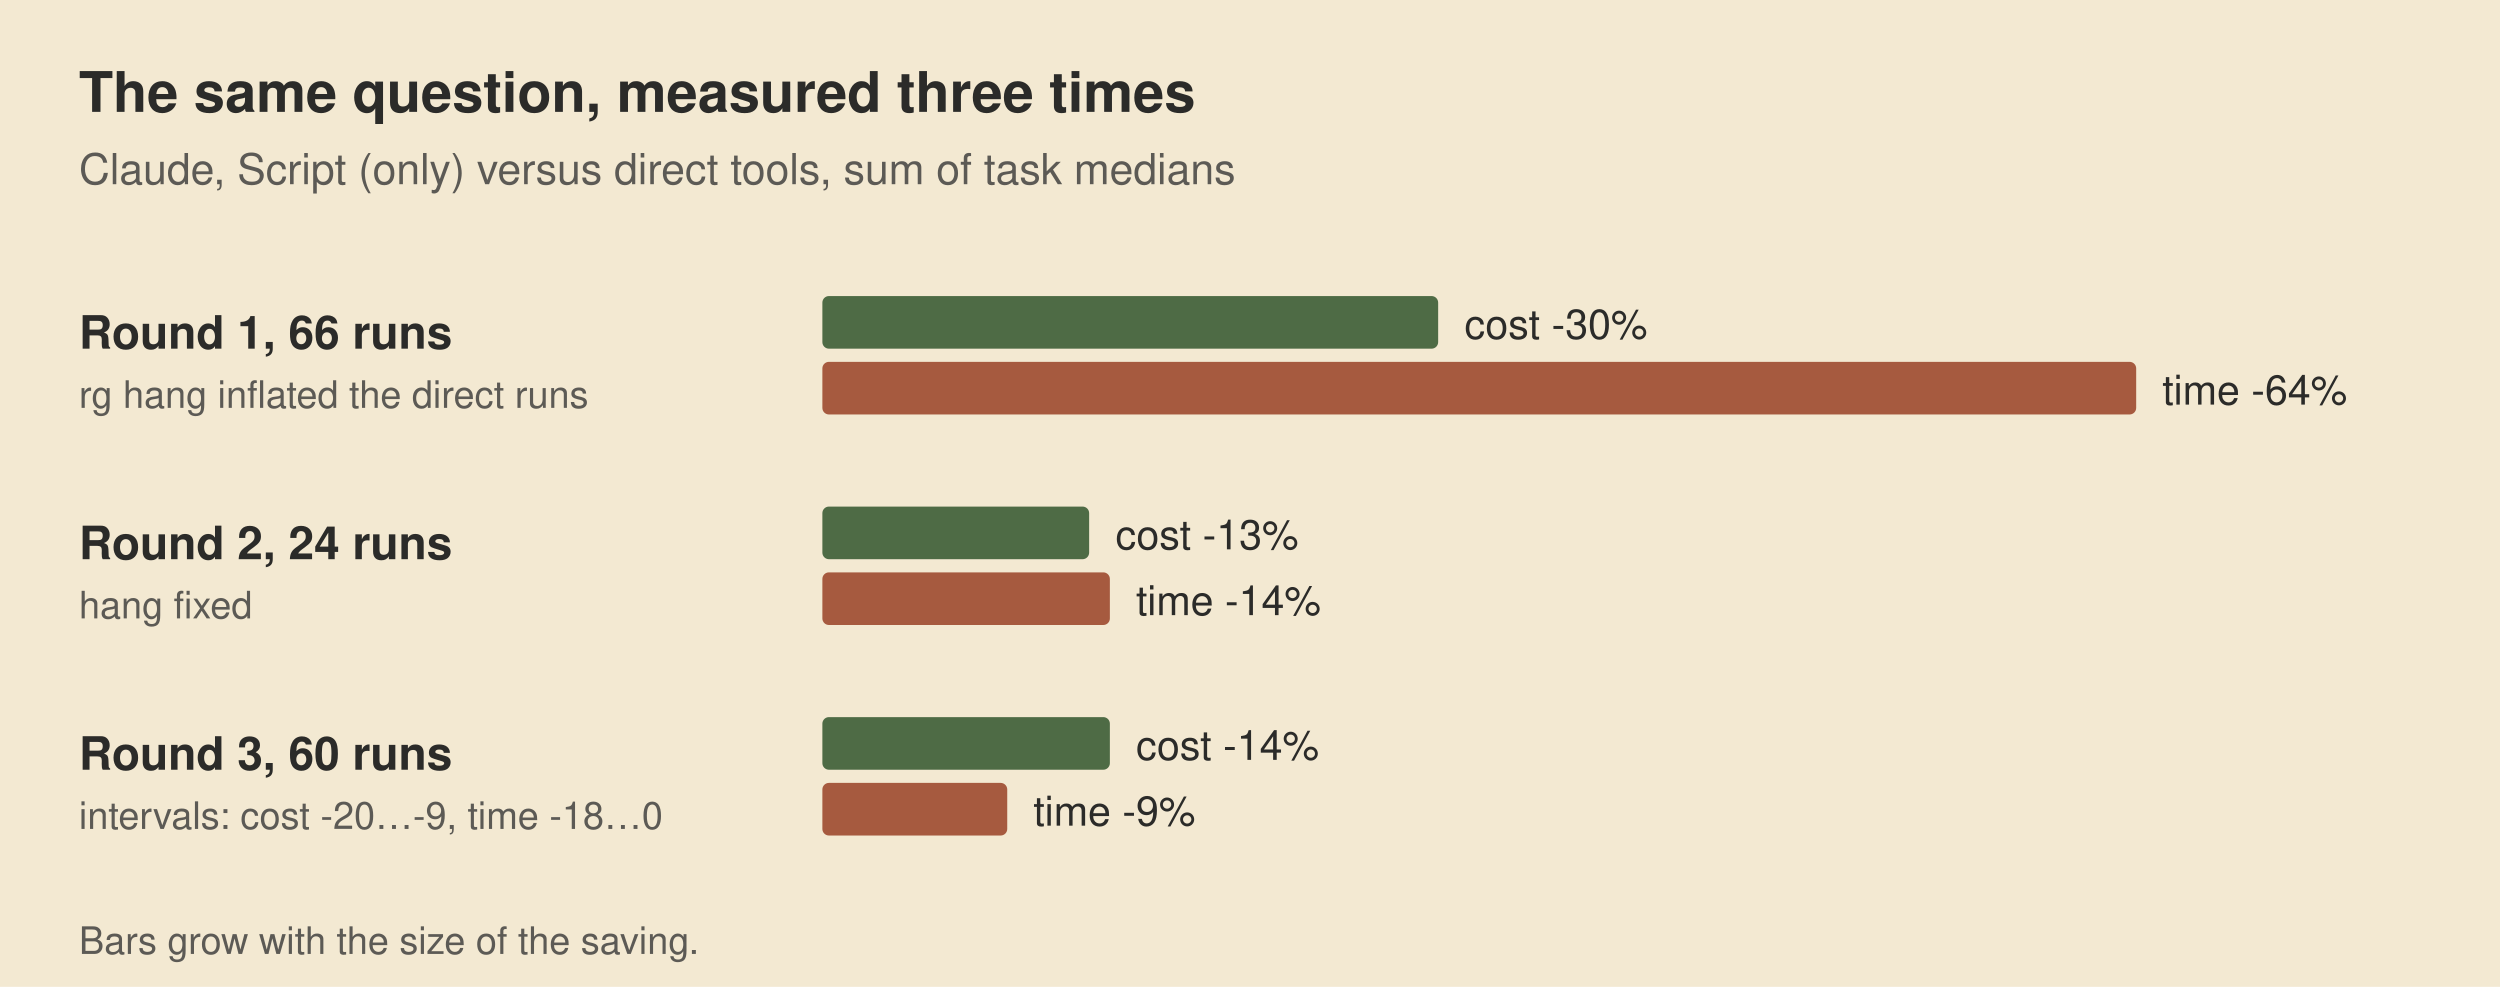
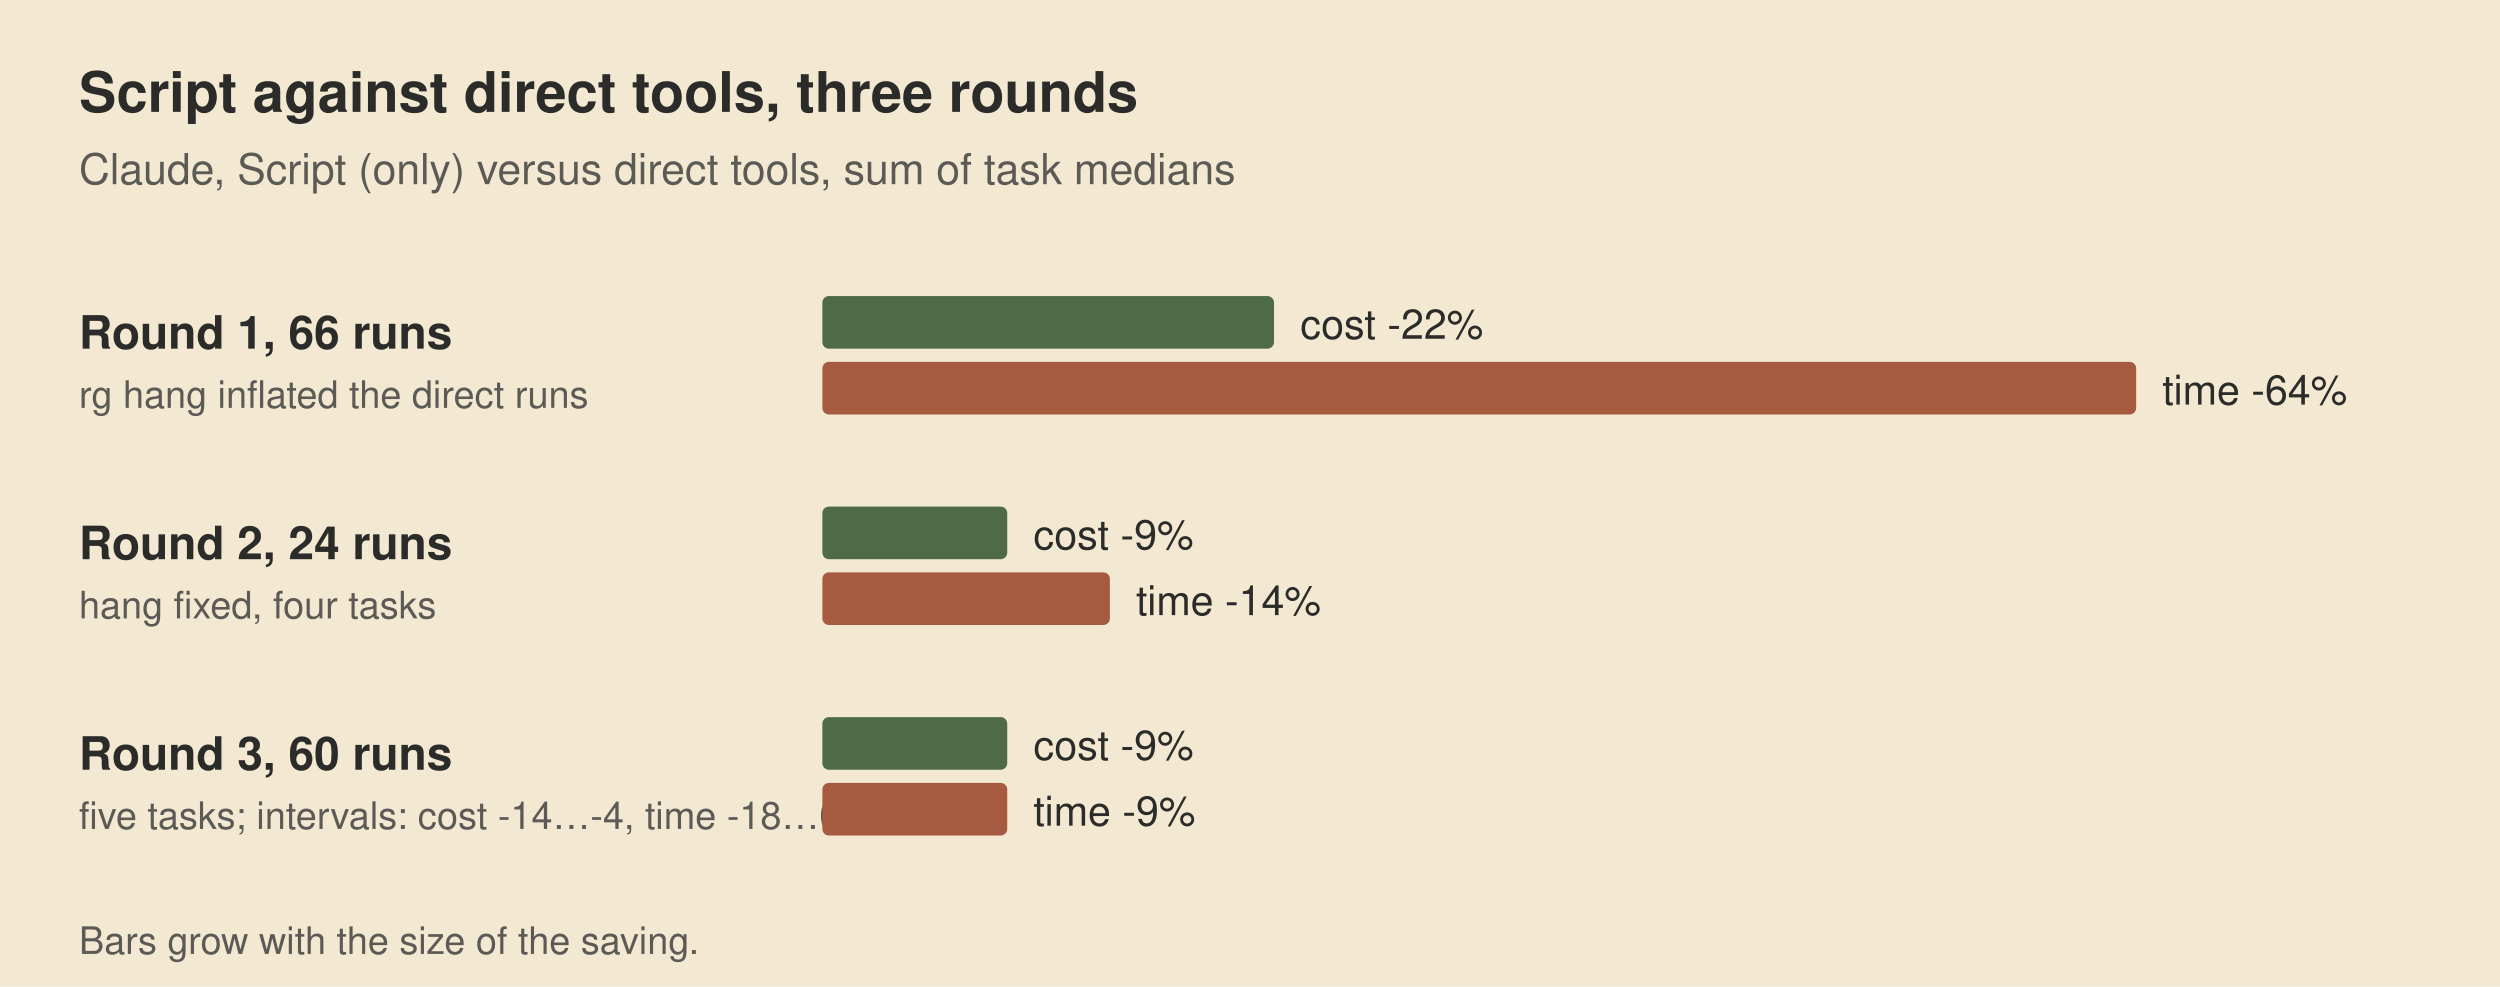
<svg xmlns="http://www.w3.org/2000/svg" viewBox="0 0 760 300" width="760" height="300" font-family="-apple-system, BlinkMacSystemFont, 'Segoe UI', Helvetica, Arial, sans-serif">
  <style />
  <rect width="760" height="300" fill="#F3E9D2" />
-   <text x="24" y="34" font-size="17" fill="#2B2B29" text-anchor="start" font-weight="600">The same question, measured three times</text>
+   <text x="24" y="34" font-size="17" fill="#2B2B29" text-anchor="start" font-weight="600">Script against direct tools, three rounds</text>
  <text x="24" y="56" font-size="13" fill="#5C5A55" text-anchor="start" font-weight="normal">Claude, Script (only) versus direct tools, sum of task medians</text>
  <text x="24" y="106" font-size="14" fill="#2B2B29" text-anchor="start" font-weight="600">Round 1, 66 runs</text>
  <text x="24" y="124" font-size="11.5" fill="#5C5A55" text-anchor="start" font-weight="normal">rg hang inflated the direct runs</text>
-   <rect x="250" y="90" width="187.2" height="16" fill="#4E6B45" rx="2" />
-   <text x="445.2" y="103" font-size="12.5" fill="#2B2B29" text-anchor="start" font-weight="normal">cost -30%</text>
+   <rect x="250" y="90" width="137.3" height="16" fill="#4E6B45" rx="2" />
+   <text x="395.28" y="103" font-size="12.5" fill="#2B2B29" text-anchor="start" font-weight="normal">cost -22%</text>
  <rect x="250" y="110" width="399.4" height="16" fill="#A65A3F" rx="2" />
  <text x="657.36" y="123" font-size="12.5" fill="#2B2B29" text-anchor="start" font-weight="normal">time -64%</text>
  <text x="24" y="170" font-size="14" fill="#2B2B29" text-anchor="start" font-weight="600">Round 2, 24 runs</text>
-   <text x="24" y="188" font-size="11.5" fill="#5C5A55" text-anchor="start" font-weight="normal">hang fixed</text>
-   <rect x="250" y="154" width="81.1" height="16" fill="#4E6B45" rx="2" />
-   <text x="339.12" y="167" font-size="12.5" fill="#2B2B29" text-anchor="start" font-weight="normal">cost -13%</text>
+   <text x="24" y="188" font-size="11.5" fill="#5C5A55" text-anchor="start" font-weight="normal">hang fixed, four tasks</text>
+   <rect x="250" y="154" width="56.2" height="16" fill="#4E6B45" rx="2" />
+   <text x="314.16" y="167" font-size="12.5" fill="#2B2B29" text-anchor="start" font-weight="normal">cost -9%</text>
  <rect x="250" y="174" width="87.4" height="16" fill="#A65A3F" rx="2" />
  <text x="345.36" y="187" font-size="12.5" fill="#2B2B29" text-anchor="start" font-weight="normal">time -14%</text>
  <text x="24" y="234" font-size="14" fill="#2B2B29" text-anchor="start" font-weight="600">Round 3, 60 runs</text>
-   <text x="24" y="252" font-size="11.5" fill="#5C5A55" text-anchor="start" font-weight="normal">intervals: cost -20…-9, time -18…0</text>
-   <rect x="250" y="218" width="87.4" height="16" fill="#4E6B45" rx="2" />
-   <text x="345.36" y="231" font-size="12.5" fill="#2B2B29" text-anchor="start" font-weight="normal">cost -14%</text>
+   <text x="24" y="252" font-size="11.5" fill="#5C5A55" text-anchor="start" font-weight="normal">five tasks; intervals: cost -14…-4, time -18…0</text>
+   <rect x="250" y="218" width="56.2" height="16" fill="#4E6B45" rx="2" />
+   <text x="314.16" y="231" font-size="12.5" fill="#2B2B29" text-anchor="start" font-weight="normal">cost -9%</text>
  <rect x="250" y="238" width="56.2" height="16" fill="#A65A3F" rx="2" />
  <text x="314.16" y="251" font-size="12.5" fill="#2B2B29" text-anchor="start" font-weight="normal">time -9%</text>
  <text x="24" y="290" font-size="11.5" fill="#5C5A55" text-anchor="start" font-weight="normal">Bars grow with the size of the saving.</text>
</svg>
